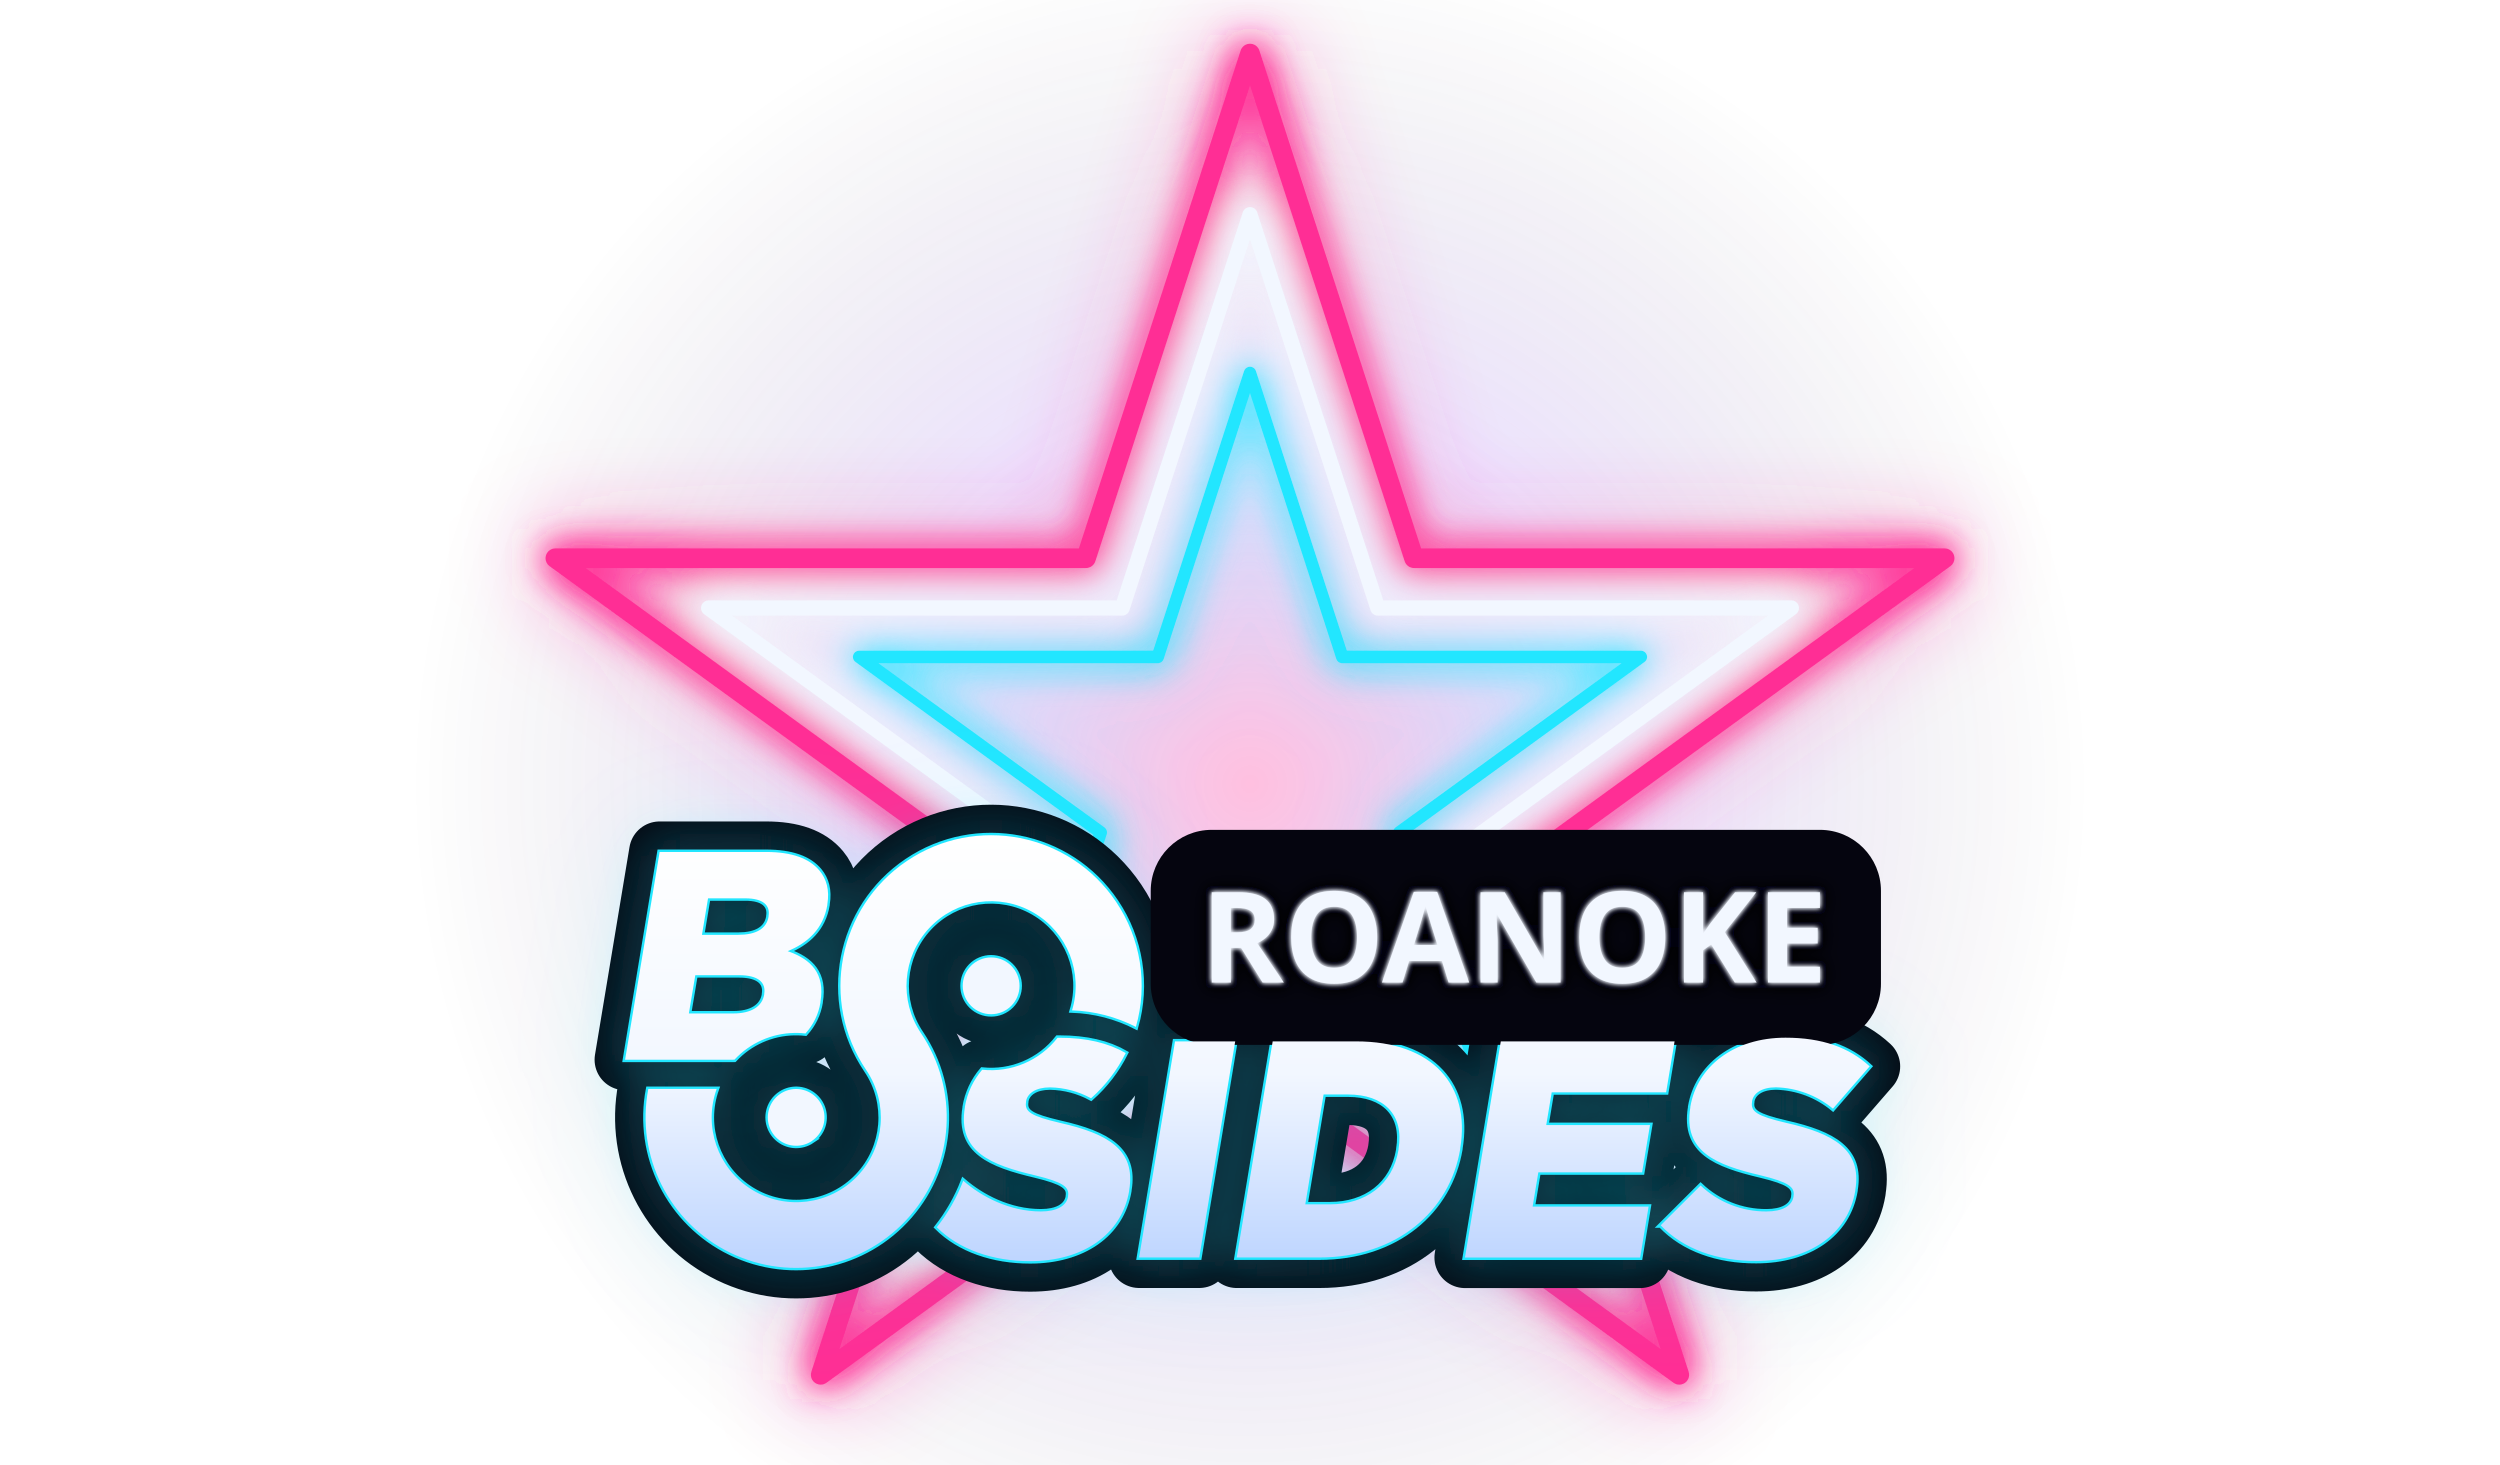
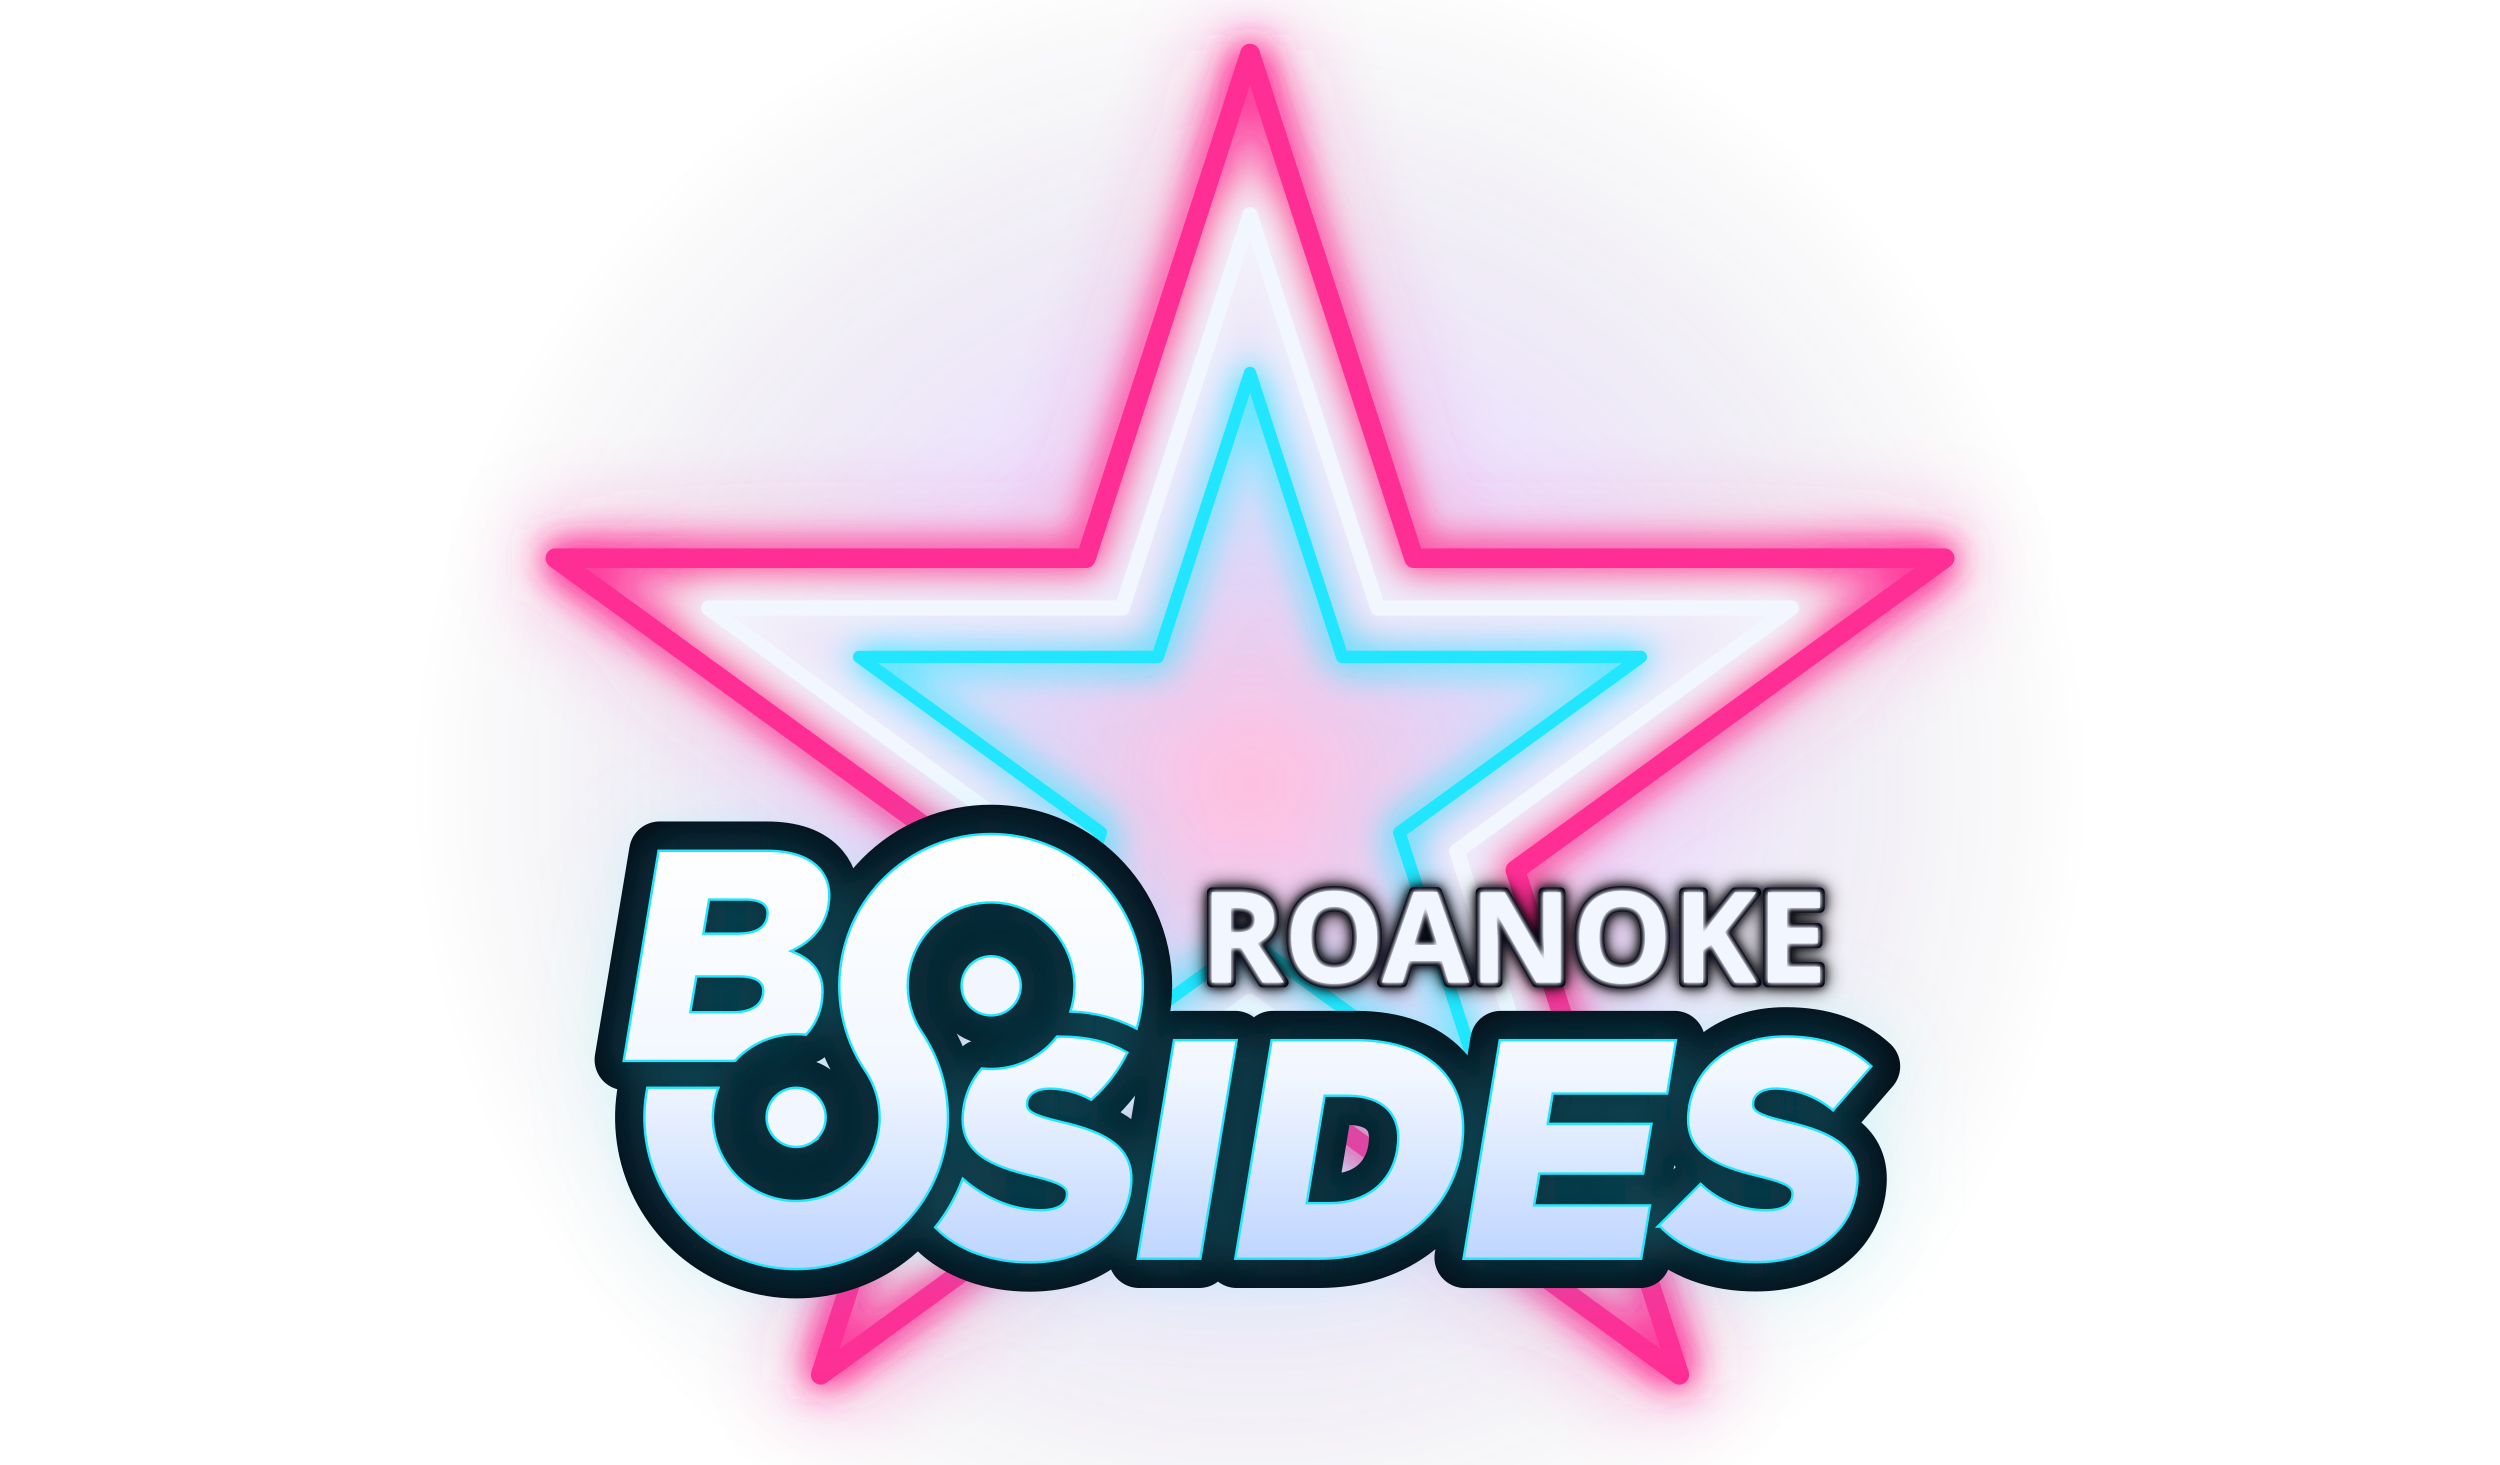
<svg xmlns="http://www.w3.org/2000/svg" viewBox="0 0 1400 820" width="1400" height="820" role="img" aria-label="BSides Roanoke — nogrid (color)">
  <defs>
    <filter id="glowSoft" x="-60%" y="-60%" width="220%" height="220%">
      <feGaussianBlur stdDeviation="4" result="b1" />
      <feMerge>
        <feMergeNode in="b1" />
        <feMergeNode in="b1" />
        <feMergeNode in="SourceGraphic" />
      </feMerge>
    </filter>
    <filter id="glowMed" x="-60%" y="-60%" width="220%" height="220%">
      <feGaussianBlur stdDeviation="7" result="b1" />
      <feGaussianBlur in="SourceGraphic" stdDeviation="16" result="b2" />
      <feMerge>
        <feMergeNode in="b2" />
        <feMergeNode in="b1" />
        <feMergeNode in="SourceGraphic" />
      </feMerge>
    </filter>
    <filter id="glowBig" x="-80%" y="-80%" width="260%" height="260%">
      <feGaussianBlur stdDeviation="10" result="b1" />
      <feGaussianBlur in="SourceGraphic" stdDeviation="26" result="b2" />
      <feMerge>
        <feMergeNode in="b2" />
        <feMergeNode in="b1" />
        <feMergeNode in="b1" />
        <feMergeNode in="SourceGraphic" />
      </feMerge>
    </filter>
    <radialGradient id="starAura" cx="50%" cy="50%" r="50%">
      <stop offset="0%" stop-color="#ff2d95" stop-opacity="0.30" />
      <stop offset="45%" stop-color="#7a2bff" stop-opacity="0.14" />
      <stop offset="100%" stop-color="#05050f" stop-opacity="0" />
    </radialGradient>
    <linearGradient id="coreSheen" x1="0" y1="0" x2="0" y2="1">
      <stop offset="0%" stop-color="#ffffff" />
      <stop offset="55%" stop-color="#f2f7ff" />
      <stop offset="100%" stop-color="#bcd4ff" />
    </linearGradient>
    <pattern id="scan" width="6" height="6" patternUnits="userSpaceOnUse">
      <rect x="0" y="0" width="6" height="1.6" fill="#000000" opacity="0.30" />
    </pattern>
  </defs>
  <circle cx="700.0" cy="439.0" r="470.3" fill="url(#starAura)" />
  <g filter="url(#glowBig)">
    <path d="M700.00,30.00 L791.83,312.61 L1088.98,312.61 L848.58,487.28 L940.40,769.89 L700.00,595.22 L459.60,769.89 L551.42,487.28 L311.02,312.61 L608.17,312.61 Z" fill="none" stroke="#ff2d95" stroke-width="11" stroke-linejoin="round" stroke-linecap="round" />
    <path d="M700.00,120.23 L771.57,340.49 L1003.17,340.49 L815.80,476.63 L887.37,696.89 L700.00,560.76 L512.63,696.89 L584.20,476.63 L396.83,340.49 L628.43,340.49 Z" fill="none" stroke="#f2f7ff" stroke-width="8.5" stroke-linejoin="round" stroke-linecap="round" />
    <path d="M700.00,208.86 L751.67,367.88 L918.88,367.88 L783.60,466.16 L835.28,625.19 L700.00,526.91 L564.72,625.19 L616.40,466.16 L481.12,367.88 L648.33,367.88 Z" fill="none" stroke="#22e6ff" stroke-width="7" stroke-linejoin="round" stroke-linecap="round" />
  </g>
  <g transform="translate(350.06,463.38) scale(1.70913)">
    <path d="M180.18,70.09H199.9l-11.77,70.8H168.41Zm32,0h27.31c25.29,0,37.53,14.56,34.14,35l0,.21c-3.4,20.43-20.79,35.6-46.27,35.6H200.4Zm18.74,53.4c11.73,0,20.59-6.47,22.49-17.9l0-.2c1.88-11.33-4.81-17.9-16.55-17.9h-8l-6,36Zm56-53.4h56.94l-2.77,16.69H303.6L301.81,97.5h34L333.22,113h-34l-1.87,11.23h38l-2.77,16.69H275.18Zm52.38,60.28,13.09-13.05a31.16,31.16,0,0,0,21.55,8.5c5.26,0,8.39-1.82,8.9-4.86l0-.2c.49-2.93-1.57-4.55-10.81-6.78-14.5-3.44-25.42-7.68-23-22.25l0-.2c2.19-13.15,14.19-22.65,31.18-22.65,12,0,20.91,3.23,27.57,9.4L395.75,92.14a30.47,30.47,0,0,0-18.66-7c-4.76,0-7.42,2-7.84,4.55l0,.2c-.54,3.24,1.65,4.65,11.09,6.88,15.7,3.54,24.94,8.8,22.74,22l0,.2c-2.4,14.46-15.26,23.06-32.46,23.06C358,142.1,346.73,138.16,339.33,130.37ZM35.83,76.08a27.47,27.47,0,0,1,19.69-8.76h1c.86,0,1.72.09,2.57.18A19.64,19.64,0,0,0,64,57.34l0-.19c1.54-9.24-2.94-13.91-10.74-16.63,6.46-2.62,11.71-7.29,13-15.16l0-.2c.77-4.66-.28-8.26-2.55-11-3.32-4-9-6.13-17.55-6.13H11.31L0,76.1H35.09ZM27.17,23.22H39.41c5.64,0,8.2,2.14,7.59,5.83l0,.2c-.67,4-4.2,5.93-9.93,5.93H25.18ZM23,48.4H37.36c6.32,0,8.84,2.43,8.22,6.12l0,.2c-.66,4-4.34,6.22-10.07,6.22H20.89ZM142.46,96.79c-9.44-2.23-11.63-3.64-11.09-6.88l0-.2c.42-2.53,3.09-4.55,7.84-4.55a28.85,28.85,0,0,1,13.46,3.57,49,49,0,0,0,11.36-14.82c-5.77-3.31-12.85-5-21.61-5l-.72,0A27.62,27.62,0,0,1,117,79.38a24.88,24.88,0,0,0-5.67,12.15l0,.2c-2.42,14.57,8.51,18.81,23,22.25,9.23,2.23,11.29,3.85,10.8,6.78l0,.2c-.5,3-3.64,4.86-8.9,4.86-10.24,0-19.36-4.8-25.43-10.06A58.37,58.37,0,0,1,102.13,131c7.4,7.36,18.39,11.1,30.58,11.1,17.19,0,30-8.6,32.45-23.06l0-.2C167.4,105.59,158.16,100.33,142.46,96.79Z M160.83,24.31A49.34,49.34,0,0,0,79,79.48,27.72,27.72,0,1,1,30,85.68H7.6A49.33,49.33,0,1,0,96.94,67.39a27.72,27.72,0,1,1,49.5-7.47,49.64,49.64,0,0,1,20.92,5.42A49.2,49.2,0,0,0,160.83,24.31Z M114.72,44.18a9.3,9.3,0,1,0,12.92,2.51A9.31,9.31,0,0,0,114.72,44.18Z M61.23,102.69a9.3,9.3,0,0,0-5-17h-.33a9.3,9.3,0,1,0,5.37,17Z" fill="#05050f" stroke="#05050f" stroke-width="20" stroke-linejoin="round" />
    <g filter="url(#glowMed)">
      <path d="M180.18,70.09H199.9l-11.77,70.8H168.41Zm32,0h27.31c25.29,0,37.53,14.56,34.14,35l0,.21c-3.4,20.43-20.79,35.6-46.27,35.6H200.4Zm18.74,53.4c11.73,0,20.59-6.47,22.49-17.9l0-.2c1.88-11.33-4.81-17.9-16.55-17.9h-8l-6,36Zm56-53.4h56.94l-2.77,16.69H303.6L301.81,97.5h34L333.22,113h-34l-1.87,11.23h38l-2.77,16.69H275.18Zm52.38,60.28,13.09-13.05a31.16,31.16,0,0,0,21.55,8.5c5.26,0,8.39-1.82,8.9-4.86l0-.2c.49-2.93-1.57-4.55-10.81-6.78-14.5-3.44-25.42-7.68-23-22.25l0-.2c2.19-13.15,14.19-22.65,31.18-22.65,12,0,20.91,3.23,27.57,9.4L395.75,92.14a30.47,30.47,0,0,0-18.66-7c-4.76,0-7.42,2-7.84,4.55l0,.2c-.54,3.24,1.65,4.65,11.09,6.88,15.7,3.54,24.94,8.8,22.74,22l0,.2c-2.4,14.46-15.26,23.06-32.46,23.06C358,142.1,346.73,138.16,339.33,130.37ZM35.83,76.08a27.47,27.47,0,0,1,19.69-8.76h1c.86,0,1.72.09,2.57.18A19.64,19.64,0,0,0,64,57.34l0-.19c1.54-9.24-2.94-13.91-10.74-16.63,6.46-2.62,11.71-7.29,13-15.16l0-.2c.77-4.66-.28-8.26-2.55-11-3.32-4-9-6.13-17.55-6.13H11.31L0,76.1H35.09ZM27.17,23.22H39.41c5.64,0,8.2,2.14,7.59,5.83l0,.2c-.67,4-4.2,5.93-9.93,5.93H25.18ZM23,48.4H37.36c6.32,0,8.84,2.43,8.22,6.12l0,.2c-.66,4-4.34,6.22-10.07,6.22H20.89ZM142.46,96.79c-9.44-2.23-11.63-3.64-11.09-6.88l0-.2c.42-2.53,3.09-4.55,7.84-4.55a28.85,28.85,0,0,1,13.46,3.57,49,49,0,0,0,11.36-14.82c-5.77-3.31-12.85-5-21.61-5l-.72,0A27.62,27.62,0,0,1,117,79.38a24.88,24.88,0,0,0-5.67,12.15l0,.2c-2.42,14.57,8.51,18.81,23,22.25,9.23,2.23,11.29,3.85,10.8,6.78l0,.2c-.5,3-3.64,4.86-8.9,4.86-10.24,0-19.36-4.8-25.43-10.06A58.37,58.37,0,0,1,102.13,131c7.4,7.36,18.39,11.1,30.58,11.1,17.19,0,30-8.6,32.45-23.06l0-.2C167.4,105.59,158.16,100.33,142.46,96.79Z M160.83,24.31A49.34,49.34,0,0,0,79,79.48,27.72,27.72,0,1,1,30,85.68H7.6A49.33,49.33,0,1,0,96.94,67.39a27.72,27.72,0,1,1,49.5-7.47,49.64,49.64,0,0,1,20.92,5.42A49.2,49.2,0,0,0,160.83,24.31Z M114.72,44.18a9.3,9.3,0,1,0,12.92,2.51A9.31,9.31,0,0,0,114.72,44.18Z M61.23,102.69a9.3,9.3,0,0,0-5-17h-.33a9.3,9.3,0,1,0,5.37,17Z" fill="none" stroke="#22e6ff" stroke-width="1.6" />
    </g>
  </g>
-   <g transform="translate(350.06,463.38) scale(1.70913)">
-     <rect x="172.22" y="0.78" width="239.26" height="70.45" rx="20.00" fill="#05050f" />
-   </g>
  <g transform="translate(678.58,498.88) scale(0.35402,0.35402) translate(-68.0,-155.0)" filter="url(#glowMed)">
    <path d="m 109.6,157.2 q 29.2,0 43,10.6 14,10.6 14,32.2 0,9.8 -3.8,17.2 -3.6,7.2 -9.8,12.4 -6,5 -13,8.2 l 42,62.2 h -33.6 l -34,-54.8 H 98.2 V 300 H 68 V 157.2 Z m -2.2,24.8 h -9.2 v 38.6 h 9.8 q 15,0 21.4,-5 6.6,-5 6.6,-14.8 0,-10.2 -7,-14.4 -6.8,-4.4 -21.6,-4.4 z m 222.2,46.4 q 0,22.2 -7.4,38.8 -7.2,16.4 -22.2,25.6 -15,9.2 -38.4,9.2 -23.2,0 -38.4,-9.2 -15,-9.2 -22.4,-25.8 -7.2,-16.6 -7.2,-38.8 0,-22.2 7.2,-38.6 7.4,-16.4 22.4,-25.4 15.2,-9.2 38.6,-9.2 23.2,0 38.2,9.2 15,9 22.2,25.6 7.4,16.4 7.4,38.6 z m -104.2,0 q 0,22.4 8.6,35.4 8.6,12.8 27.6,12.8 19.4,0 27.8,-12.8 8.4,-13 8.4,-35.4 0,-22.6 -8.4,-35.4 -8.4,-12.8 -27.6,-12.8 -19.2,0 -27.8,12.8 -8.6,12.8 -8.6,35.4 z m 217.2,71.6 -10.4,-34 h -52 l -10.4,34 h -32.6 l 50.4,-143.4 h 37 l 50.6,143.4 z m -28,-92.6 q -1,-3.4 -2.6,-8.6 -1.6,-5.2 -3.2,-10.6 -1.6,-5.4 -2.6,-9.4 -1,4 -2.8,10 -1.6,5.8 -3.2,11.2 -1.4,5.2 -2.2,7.4 l -10.2,33.2 h 37.2 z M 619.8,300 h -38.4 l -62.2,-108 h -0.8 q 0.4,10.2 0.8,20.4 0.6,10.2 1,20.4 V 300 h -27 V 157.2 h 38.2 l 62,107 h 0.6 q -0.2,-10 -0.6,-19.8 -0.4,-9.8 -0.8,-19.6 v -67.6 h 27.2 z M 785.4,228.4 q 0,22.2 -7.4,38.8 -7.2,16.4 -22.2,25.6 -15,9.2 -38.4,9.2 -23.2,0 -38.4,-9.2 -15,-9.2 -22.4,-25.8 -7.2,-16.6 -7.2,-38.8 0,-22.2 7.2,-38.6 7.4,-16.4 22.4,-25.4 15.2,-9.2 38.6,-9.2 23.2,0 38.2,9.2 15,9 22.2,25.6 7.4,16.4 7.4,38.6 z m -104.2,0 q 0,22.4 8.6,35.4 8.6,12.8 27.6,12.8 19.4,0 27.8,-12.8 8.4,-13 8.4,-35.4 0,-22.6 -8.4,-35.4 -8.4,-12.8 -27.6,-12.8 -19.2,0 -27.8,12.8 -8.6,12.8 -8.6,35.4 z M 929.8,300 h -34.4 l -37.4,-60.2 -12.8,9.2 v 51 h -30.2 V 157.2 h 30.2 v 65.4 q 3,-4.2 6,-8.4 3,-4.2 6,-8.4 l 38.6,-48.6 h 33.6 l -49.8,63.2 z m 100.2,0 H 947.8 V 157.2 h 82.2 V 182 h -52 v 31.4 h 48.4 v 24.8 H 978 V 275 h 52 z" fill="#05050f" stroke="#05050f" stroke-width="15.21" stroke-linejoin="round" />
  </g>
  <g transform="translate(350.06,463.38) scale(1.70913)">
    <path d="M180.18,70.09H199.9l-11.77,70.8H168.41Zm32,0h27.31c25.29,0,37.53,14.56,34.14,35l0,.21c-3.4,20.43-20.79,35.6-46.27,35.6H200.4Zm18.74,53.4c11.73,0,20.59-6.47,22.49-17.9l0-.2c1.88-11.33-4.81-17.9-16.55-17.9h-8l-6,36Zm56-53.4h56.94l-2.77,16.69H303.6L301.81,97.5h34L333.22,113h-34l-1.87,11.23h38l-2.77,16.69H275.18Zm52.38,60.28,13.09-13.05a31.16,31.16,0,0,0,21.55,8.5c5.26,0,8.39-1.82,8.9-4.86l0-.2c.49-2.93-1.57-4.55-10.81-6.78-14.5-3.44-25.42-7.68-23-22.25l0-.2c2.19-13.15,14.19-22.65,31.18-22.65,12,0,20.91,3.23,27.57,9.4L395.75,92.14a30.47,30.47,0,0,0-18.66-7c-4.76,0-7.42,2-7.84,4.55l0,.2c-.54,3.24,1.65,4.65,11.09,6.88,15.7,3.54,24.94,8.8,22.74,22l0,.2c-2.4,14.46-15.26,23.06-32.46,23.06C358,142.1,346.73,138.16,339.33,130.37ZM35.83,76.08a27.47,27.47,0,0,1,19.69-8.76h1c.86,0,1.72.09,2.57.18A19.64,19.64,0,0,0,64,57.34l0-.19c1.54-9.24-2.94-13.91-10.74-16.63,6.46-2.62,11.71-7.29,13-15.16l0-.2c.77-4.66-.28-8.26-2.55-11-3.32-4-9-6.13-17.55-6.13H11.31L0,76.1H35.09ZM27.17,23.22H39.41c5.64,0,8.2,2.14,7.59,5.83l0,.2c-.67,4-4.2,5.93-9.93,5.93H25.18ZM23,48.4H37.36c6.32,0,8.84,2.43,8.22,6.12l0,.2c-.66,4-4.34,6.22-10.07,6.22H20.89ZM142.46,96.79c-9.44-2.23-11.63-3.64-11.09-6.88l0-.2c.42-2.53,3.09-4.55,7.84-4.55a28.85,28.85,0,0,1,13.46,3.57,49,49,0,0,0,11.36-14.82c-5.77-3.31-12.85-5-21.61-5l-.72,0A27.62,27.62,0,0,1,117,79.38a24.88,24.88,0,0,0-5.67,12.15l0,.2c-2.42,14.57,8.51,18.81,23,22.25,9.23,2.23,11.29,3.85,10.8,6.78l0,.2c-.5,3-3.64,4.86-8.9,4.86-10.24,0-19.36-4.8-25.43-10.06A58.37,58.37,0,0,1,102.13,131c7.4,7.36,18.39,11.1,30.58,11.1,17.19,0,30-8.6,32.45-23.06l0-.2C167.4,105.59,158.16,100.33,142.46,96.79Z M160.83,24.31A49.34,49.34,0,0,0,79,79.48,27.72,27.72,0,1,1,30,85.68H7.6A49.33,49.33,0,1,0,96.94,67.39a27.72,27.72,0,1,1,49.5-7.47,49.64,49.64,0,0,1,20.92,5.42A49.2,49.2,0,0,0,160.83,24.31Z" fill="url(#coreSheen)" />
    <path d="M114.72,44.18a9.3,9.3,0,1,0,12.92,2.51A9.31,9.31,0,0,0,114.72,44.18Z M61.23,102.69a9.3,9.3,0,0,0-5-17h-.33a9.3,9.3,0,1,0,5.37,17Z" fill="#f2f7ff" />
  </g>
  <g transform="translate(678.58,498.88) scale(0.35402,0.35402) translate(-68.0,-155.0)" filter="url(#glowSoft)">
    <path d="m 109.6,157.2 q 29.2,0 43,10.6 14,10.6 14,32.2 0,9.8 -3.8,17.2 -3.6,7.2 -9.8,12.4 -6,5 -13,8.2 l 42,62.2 h -33.6 l -34,-54.8 H 98.2 V 300 H 68 V 157.2 Z m -2.2,24.8 h -9.2 v 38.6 h 9.8 q 15,0 21.4,-5 6.6,-5 6.6,-14.8 0,-10.2 -7,-14.4 -6.8,-4.4 -21.6,-4.4 z m 222.2,46.4 q 0,22.2 -7.4,38.8 -7.2,16.4 -22.2,25.6 -15,9.2 -38.4,9.2 -23.2,0 -38.4,-9.2 -15,-9.2 -22.4,-25.8 -7.2,-16.6 -7.2,-38.8 0,-22.2 7.2,-38.6 7.4,-16.4 22.4,-25.4 15.2,-9.2 38.6,-9.2 23.2,0 38.2,9.2 15,9 22.2,25.6 7.4,16.4 7.4,38.6 z m -104.2,0 q 0,22.4 8.6,35.4 8.6,12.8 27.6,12.8 19.4,0 27.8,-12.8 8.4,-13 8.4,-35.4 0,-22.6 -8.4,-35.4 -8.4,-12.8 -27.6,-12.8 -19.2,0 -27.8,12.8 -8.6,12.8 -8.6,35.4 z m 217.2,71.6 -10.4,-34 h -52 l -10.4,34 h -32.6 l 50.4,-143.4 h 37 l 50.6,143.4 z m -28,-92.6 q -1,-3.4 -2.6,-8.6 -1.6,-5.2 -3.2,-10.6 -1.6,-5.4 -2.6,-9.4 -1,4 -2.8,10 -1.6,5.8 -3.2,11.2 -1.4,5.2 -2.2,7.4 l -10.2,33.2 h 37.2 z M 619.8,300 h -38.4 l -62.2,-108 h -0.8 q 0.4,10.2 0.8,20.4 0.6,10.2 1,20.4 V 300 h -27 V 157.2 h 38.2 l 62,107 h 0.6 q -0.2,-10 -0.6,-19.8 -0.4,-9.8 -0.8,-19.6 v -67.6 h 27.2 z M 785.4,228.4 q 0,22.2 -7.4,38.8 -7.2,16.4 -22.2,25.6 -15,9.2 -38.4,9.2 -23.2,0 -38.4,-9.2 -15,-9.2 -22.4,-25.8 -7.2,-16.6 -7.2,-38.8 0,-22.2 7.2,-38.6 7.4,-16.4 22.4,-25.4 15.2,-9.2 38.6,-9.2 23.2,0 38.2,9.2 15,9 22.2,25.6 7.4,16.4 7.4,38.6 z m -104.2,0 q 0,22.4 8.6,35.4 8.6,12.8 27.6,12.8 19.4,0 27.8,-12.8 8.4,-13 8.4,-35.4 0,-22.6 -8.4,-35.4 -8.4,-12.8 -27.6,-12.8 -19.2,0 -27.8,12.8 -8.6,12.8 -8.6,35.4 z M 929.8,300 h -34.4 l -37.4,-60.2 -12.8,9.2 v 51 h -30.2 V 157.2 h 30.2 v 65.4 q 3,-4.2 6,-8.4 3,-4.2 6,-8.4 l 38.6,-48.6 h 33.6 l -49.8,63.2 z m 100.2,0 H 947.8 V 157.2 h 82.2 V 182 h -52 v 31.4 h 48.4 v 24.8 H 978 V 275 h 52 z" fill="#f2f7ff" />
  </g>
</svg>
